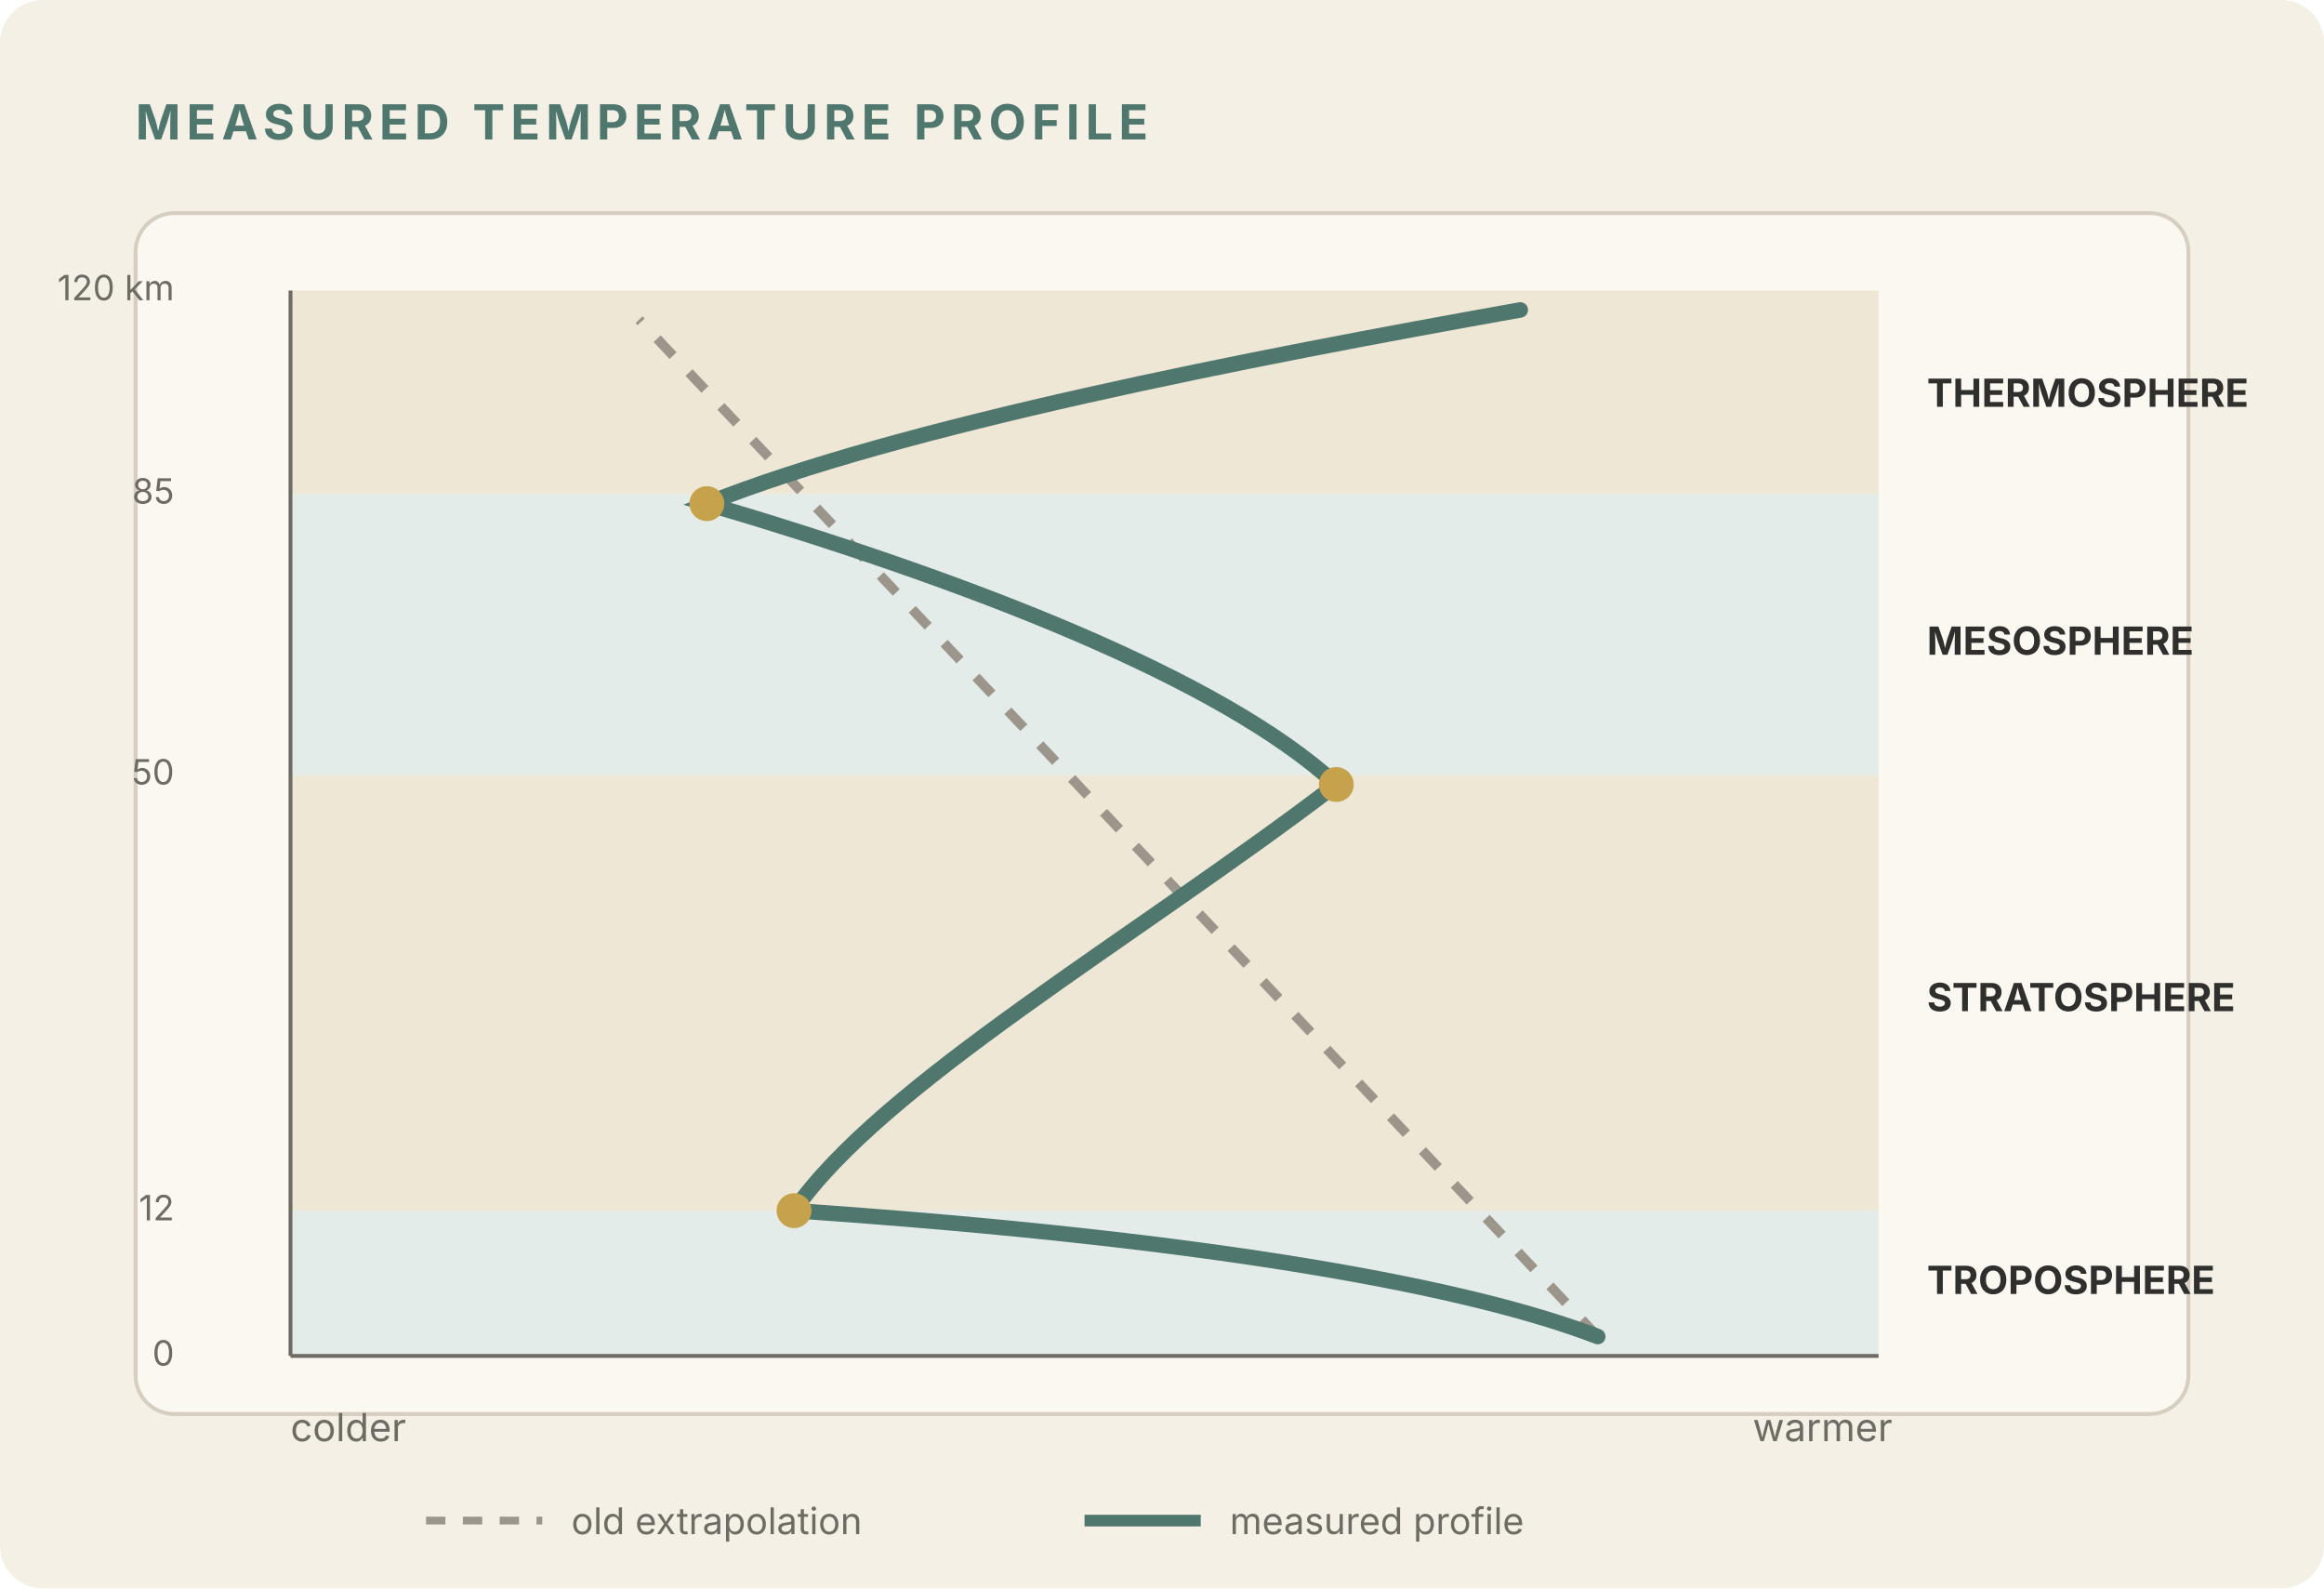
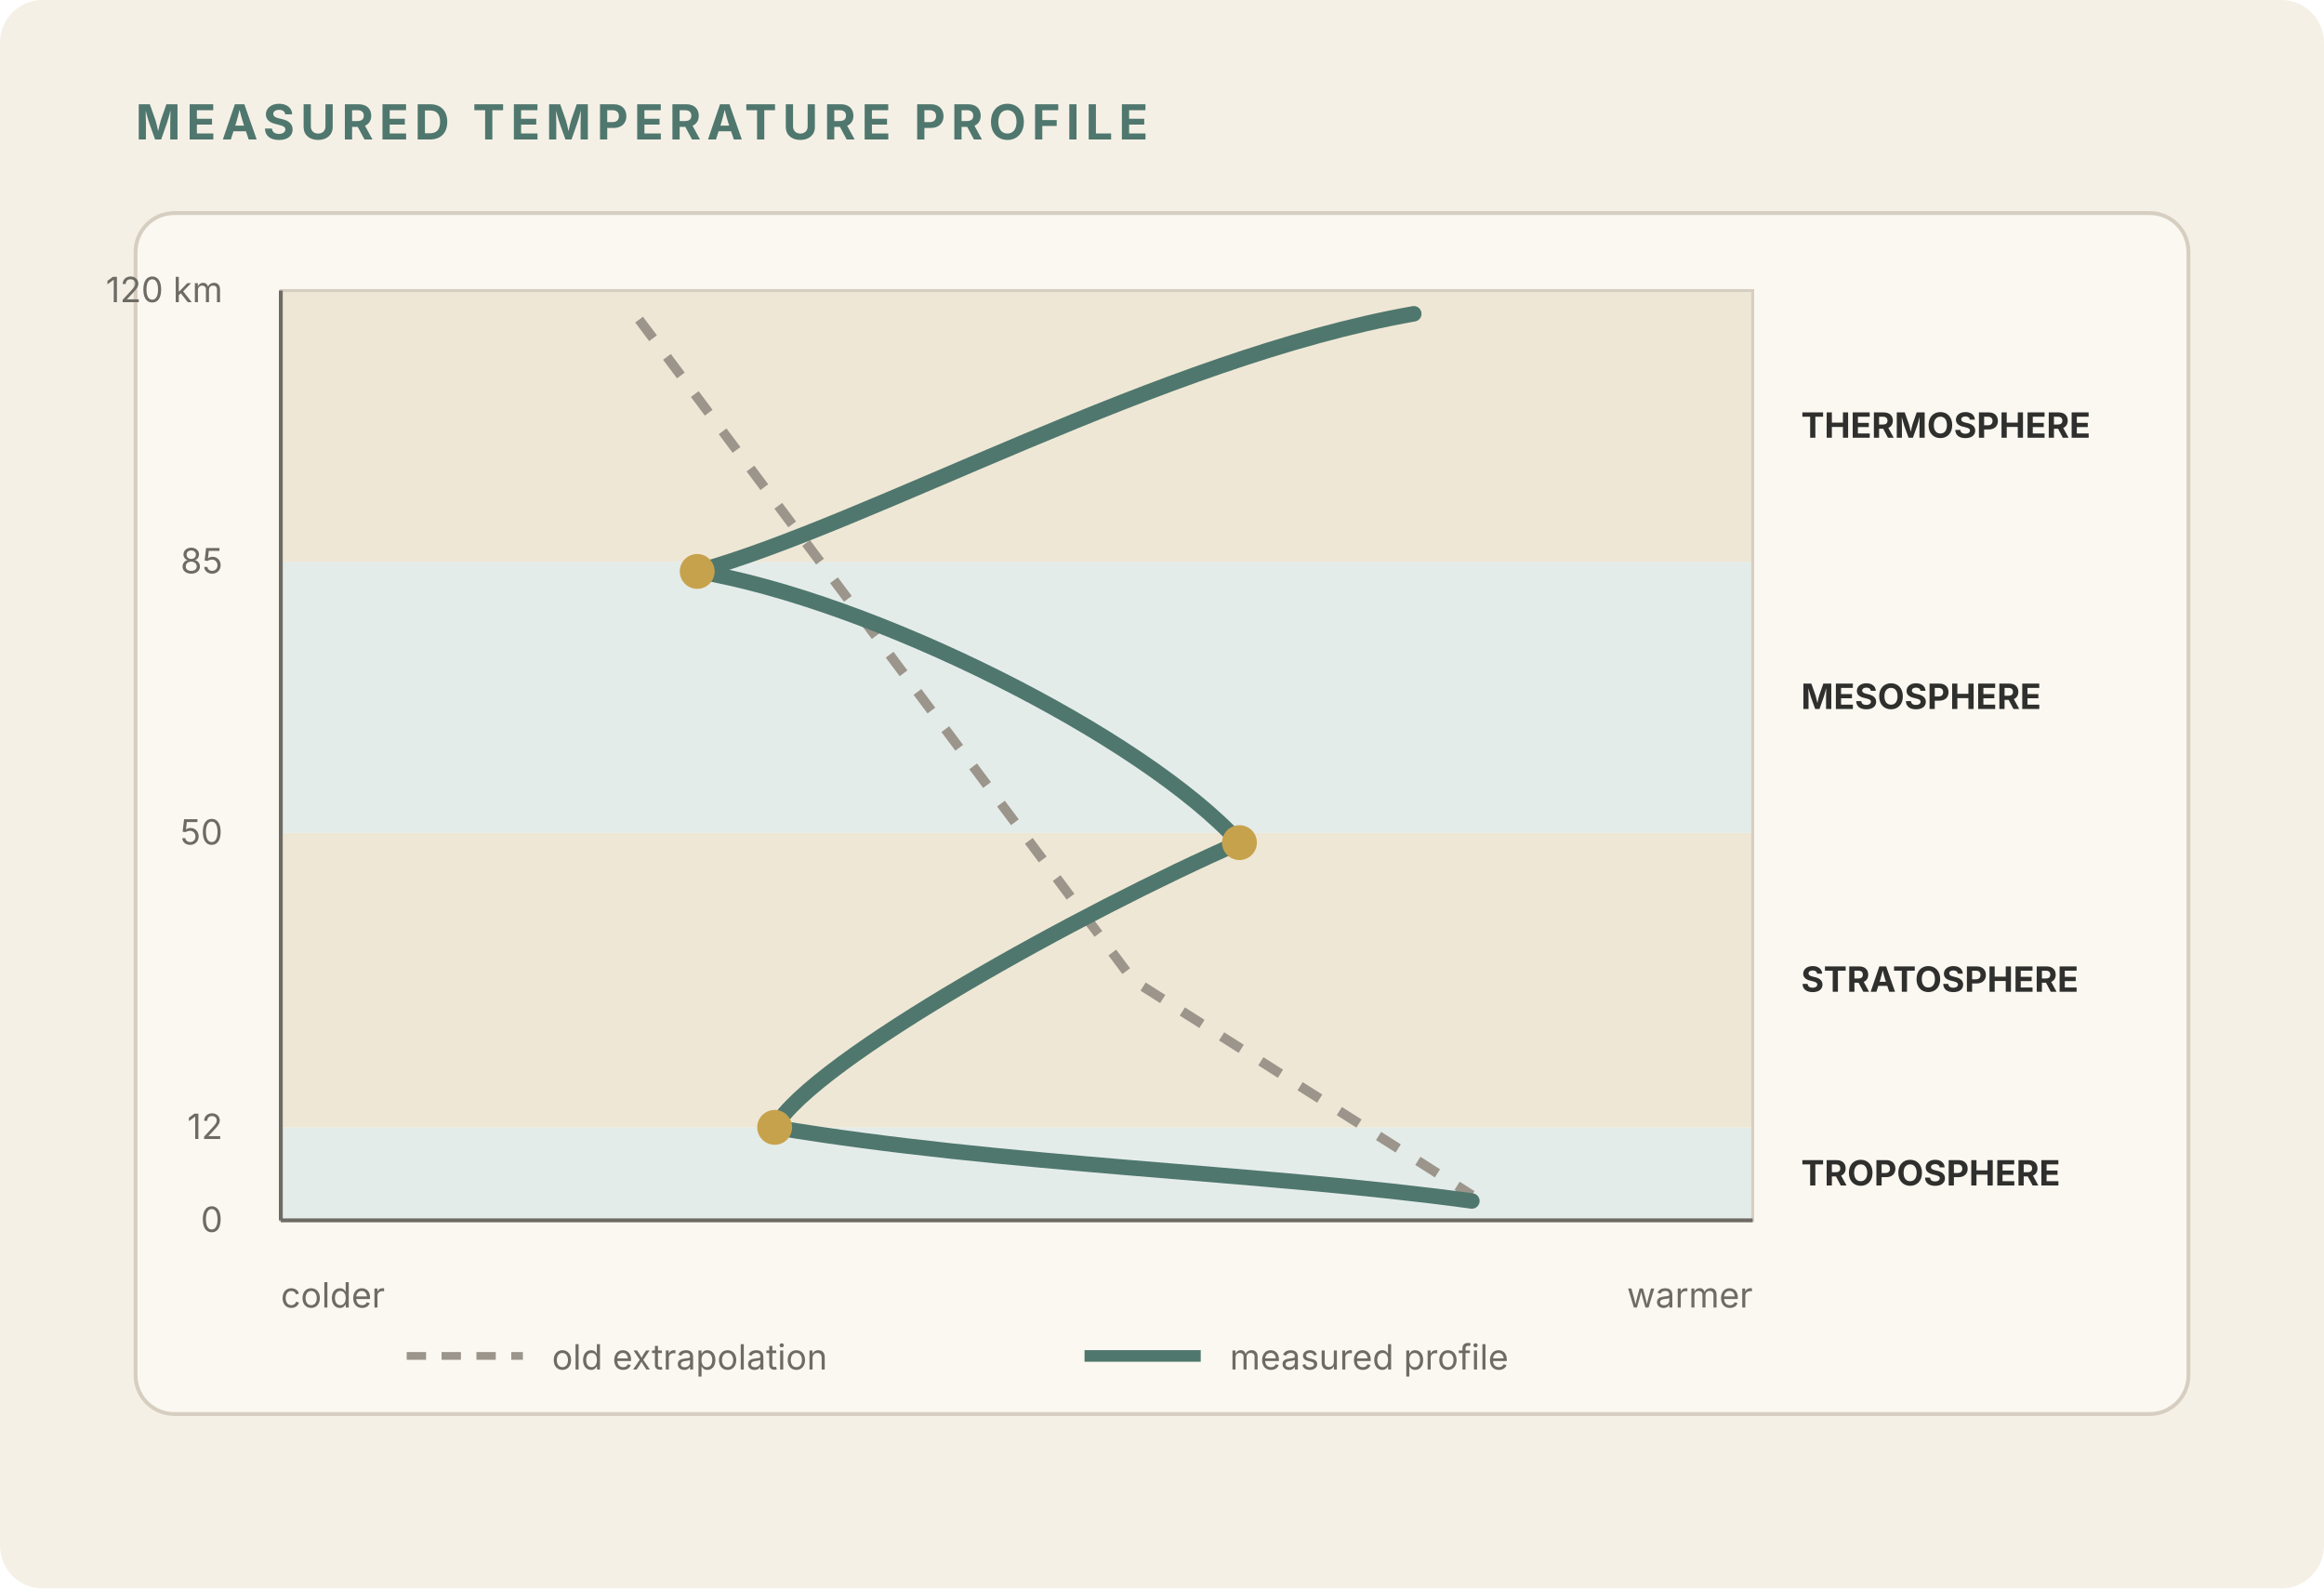
- <svg xmlns="http://www.w3.org/2000/svg" width="1200" height="820" viewBox="0 0 1200 820">
+ <svg xmlns="http://www.w3.org/2000/svg" width="1200" height="820" viewBox="0 0 1200 820" role="img" aria-label="Measured temperature profile through the atmosphere showing that temperature falls in the troposphere, rises in the stratosphere, falls in the mesosphere, and rises again in the thermosphere.">
  <rect width="1200" height="820" rx="22" fill="#f5f0e6" />
-   <text x="70" y="72" fill="#4f776e" font-size="25" font-weight="700" letter-spacing="3" style="font-family:system-ui,-apple-system,BlinkMacSystemFont,'Segoe UI',sans-serif">MEASURED TEMPERATURE PROFILE</text>
+   <text x="70" y="72" fill="#4f776e" font-size="25" font-weight="700" text-anchor="start" style="font-family:system-ui,-apple-system,BlinkMacSystemFont,Segoe UI,sans-serif" letter-spacing="3">MEASURED TEMPERATURE PROFILE</text>
  <rect x="70" y="110" width="1060" height="620" rx="20" fill="#fbf8f1" stroke="#d6cec0" stroke-width="2" />
-   <rect x="150" y="625" width="820" height="75" fill="#e4ece9" />
-   <rect x="150" y="400" width="820" height="225" fill="#efe7d5" />
-   <rect x="150" y="255" width="820" height="145" fill="#e4ece9" />
-   <rect x="150" y="150" width="820" height="105" fill="#efe7d5" />
-   <line x1="150" y1="700" x2="970" y2="700" stroke="#6d6b64" stroke-width="2" />
-   <line x1="150" y1="150" x2="150" y2="700" stroke="#6d6b64" stroke-width="2" />
-   <text x="150" y="744" fill="#6d6b64" font-size="20" style="font-family:system-ui,-apple-system,BlinkMacSystemFont,'Segoe UI',sans-serif">colder</text>
-   <text x="905" y="744" fill="#6d6b64" font-size="20" style="font-family:system-ui,-apple-system,BlinkMacSystemFont,'Segoe UI',sans-serif">warmer</text>
-   <text x="90" y="705" fill="#6d6b64" font-size="18" text-anchor="end" style="font-family:system-ui,-apple-system,BlinkMacSystemFont,'Segoe UI',sans-serif">0</text>
-   <text x="90" y="630" fill="#6d6b64" font-size="18" text-anchor="end" style="font-family:system-ui,-apple-system,BlinkMacSystemFont,'Segoe UI',sans-serif">12</text>
-   <text x="90" y="405" fill="#6d6b64" font-size="18" text-anchor="end" style="font-family:system-ui,-apple-system,BlinkMacSystemFont,'Segoe UI',sans-serif">50</text>
-   <text x="90" y="260" fill="#6d6b64" font-size="18" text-anchor="end" style="font-family:system-ui,-apple-system,BlinkMacSystemFont,'Segoe UI',sans-serif">85</text>
-   <text x="90" y="155" fill="#6d6b64" font-size="18" text-anchor="end" style="font-family:system-ui,-apple-system,BlinkMacSystemFont,'Segoe UI',sans-serif">120 km</text>
-   <path d="M 825 690 L 330 165" fill="none" stroke="#9b958b" stroke-width="5" stroke-dasharray="12 12" />
-   <path d="M 825 690 C 760 665 630 640 410 625 C 455 560 585 485 690 405 C 630 350 500 300 365 260 C 465 220 645 185 785 160" fill="none" stroke="#4f776e" stroke-width="8" stroke-linecap="round" />
-   <circle cx="410" cy="625" r="9" fill="#c7a24d" />
-   <circle cx="690" cy="405" r="9" fill="#c7a24d" />
-   <circle cx="365" cy="260" r="9" fill="#c7a24d" />
-   <text x="995" y="668" fill="#2f302d" font-size="20" font-weight="650" style="font-family:system-ui,-apple-system,BlinkMacSystemFont,'Segoe UI',sans-serif">TROPOSPHERE</text>
-   <text x="995" y="522" fill="#2f302d" font-size="20" font-weight="650" style="font-family:system-ui,-apple-system,BlinkMacSystemFont,'Segoe UI',sans-serif">STRATOSPHERE</text>
-   <text x="995" y="338" fill="#2f302d" font-size="20" font-weight="650" style="font-family:system-ui,-apple-system,BlinkMacSystemFont,'Segoe UI',sans-serif">MESOSPHERE</text>
-   <text x="995" y="210" fill="#2f302d" font-size="20" font-weight="650" style="font-family:system-ui,-apple-system,BlinkMacSystemFont,'Segoe UI',sans-serif">THERMOSPHERE</text>
-   <line x1="220" y1="785" x2="280" y2="785" stroke="#9b958b" stroke-width="4" stroke-dasharray="10 9" />
-   <text x="295" y="792" fill="#6d6b64" font-size="19" style="font-family:system-ui,-apple-system,BlinkMacSystemFont,'Segoe UI',sans-serif">old extrapolation</text>
-   <line x1="560" y1="785" x2="620" y2="785" stroke="#4f776e" stroke-width="6" />
-   <text x="635" y="792" fill="#6d6b64" font-size="19" style="font-family:system-ui,-apple-system,BlinkMacSystemFont,'Segoe UI',sans-serif">measured profile</text>
+   <rect x="145" y="582.0" width="760" height="48.0" fill="#e4ece9" />
+   <rect x="145" y="430" width="760" height="152" fill="#efe7d5" />
+   <rect x="145" y="290.0" width="760" height="140" fill="#e4ece9" />
+   <rect x="145" y="150" width="760" height="140.0" fill="#efe7d5" />
+   <rect x="145" y="150" width="760" height="480" fill="none" stroke="#d6cec0" stroke-width="1.5" />
+   <line x1="145" y1="630" x2="905" y2="630" stroke="#6d6b64" stroke-width="2" />
+   <line x1="145" y1="150" x2="145" y2="630" stroke="#6d6b64" stroke-width="2" />
+   <text x="115" y="636" fill="#6d6b64" font-size="18" font-weight="400" text-anchor="end" style="font-family:system-ui,-apple-system,BlinkMacSystemFont,Segoe UI,sans-serif">0</text>
+   <text x="115" y="588.0" fill="#6d6b64" font-size="18" font-weight="400" text-anchor="end" style="font-family:system-ui,-apple-system,BlinkMacSystemFont,Segoe UI,sans-serif">12</text>
+   <text x="115" y="436" fill="#6d6b64" font-size="18" font-weight="400" text-anchor="end" style="font-family:system-ui,-apple-system,BlinkMacSystemFont,Segoe UI,sans-serif">50</text>
+   <text x="115" y="296.0" fill="#6d6b64" font-size="18" font-weight="400" text-anchor="end" style="font-family:system-ui,-apple-system,BlinkMacSystemFont,Segoe UI,sans-serif">85</text>
+   <text x="115" y="156" fill="#6d6b64" font-size="18" font-weight="400" text-anchor="end" style="font-family:system-ui,-apple-system,BlinkMacSystemFont,Segoe UI,sans-serif">120 km</text>
+   <path d="M 330 165 L 585 506.0 L 760 617.0" fill="none" stroke="#9b958b" stroke-width="5" stroke-dasharray="12 12" />
+   <path d="M 760 620 C 650 605 520 602.0 400 582.0 C 420 547.0 560 470 640 435 C 590 380 450 310.0 360 295.0 C 450 270.0 600 185 730 162" fill="none" stroke="#4f776e" stroke-width="8" stroke-linecap="round" />
+   <circle cx="400" cy="582.0" r="9" fill="#c7a24d" />
+   <circle cx="640" cy="435" r="9" fill="#c7a24d" />
+   <circle cx="360" cy="295.0" r="9" fill="#c7a24d" />
+   <text x="145" y="675" fill="#6d6b64" font-size="18" font-weight="400" text-anchor="start" style="font-family:system-ui,-apple-system,BlinkMacSystemFont,Segoe UI,sans-serif">colder</text>
+   <text x="905" y="675" fill="#6d6b64" font-size="18" font-weight="400" text-anchor="end" style="font-family:system-ui,-apple-system,BlinkMacSystemFont,Segoe UI,sans-serif">warmer</text>
+   <text x="930" y="612.0" fill="#2f302d" font-size="18" font-weight="650" text-anchor="start" style="font-family:system-ui,-apple-system,BlinkMacSystemFont,Segoe UI,sans-serif">TROPOSPHERE</text>
+   <text x="930" y="512.0" fill="#2f302d" font-size="18" font-weight="650" text-anchor="start" style="font-family:system-ui,-apple-system,BlinkMacSystemFont,Segoe UI,sans-serif">STRATOSPHERE</text>
+   <text x="930" y="366.0" fill="#2f302d" font-size="18" font-weight="650" text-anchor="start" style="font-family:system-ui,-apple-system,BlinkMacSystemFont,Segoe UI,sans-serif">MESOSPHERE</text>
+   <text x="930" y="226.0" fill="#2f302d" font-size="18" font-weight="650" text-anchor="start" style="font-family:system-ui,-apple-system,BlinkMacSystemFont,Segoe UI,sans-serif">THERMOSPHERE</text>
+   <line x1="210" y1="700" x2="270" y2="700" stroke="#9b958b" stroke-width="4" stroke-dasharray="10 8" />
+   <text x="285" y="707" fill="#6d6b64" font-size="18" font-weight="400" text-anchor="start" style="font-family:system-ui,-apple-system,BlinkMacSystemFont,Segoe UI,sans-serif">old extrapolation</text>
+   <line x1="560" y1="700" x2="620" y2="700" stroke="#4f776e" stroke-width="6" />
+   <text x="635" y="707" fill="#6d6b64" font-size="18" font-weight="400" text-anchor="start" style="font-family:system-ui,-apple-system,BlinkMacSystemFont,Segoe UI,sans-serif">measured profile</text>
</svg>
